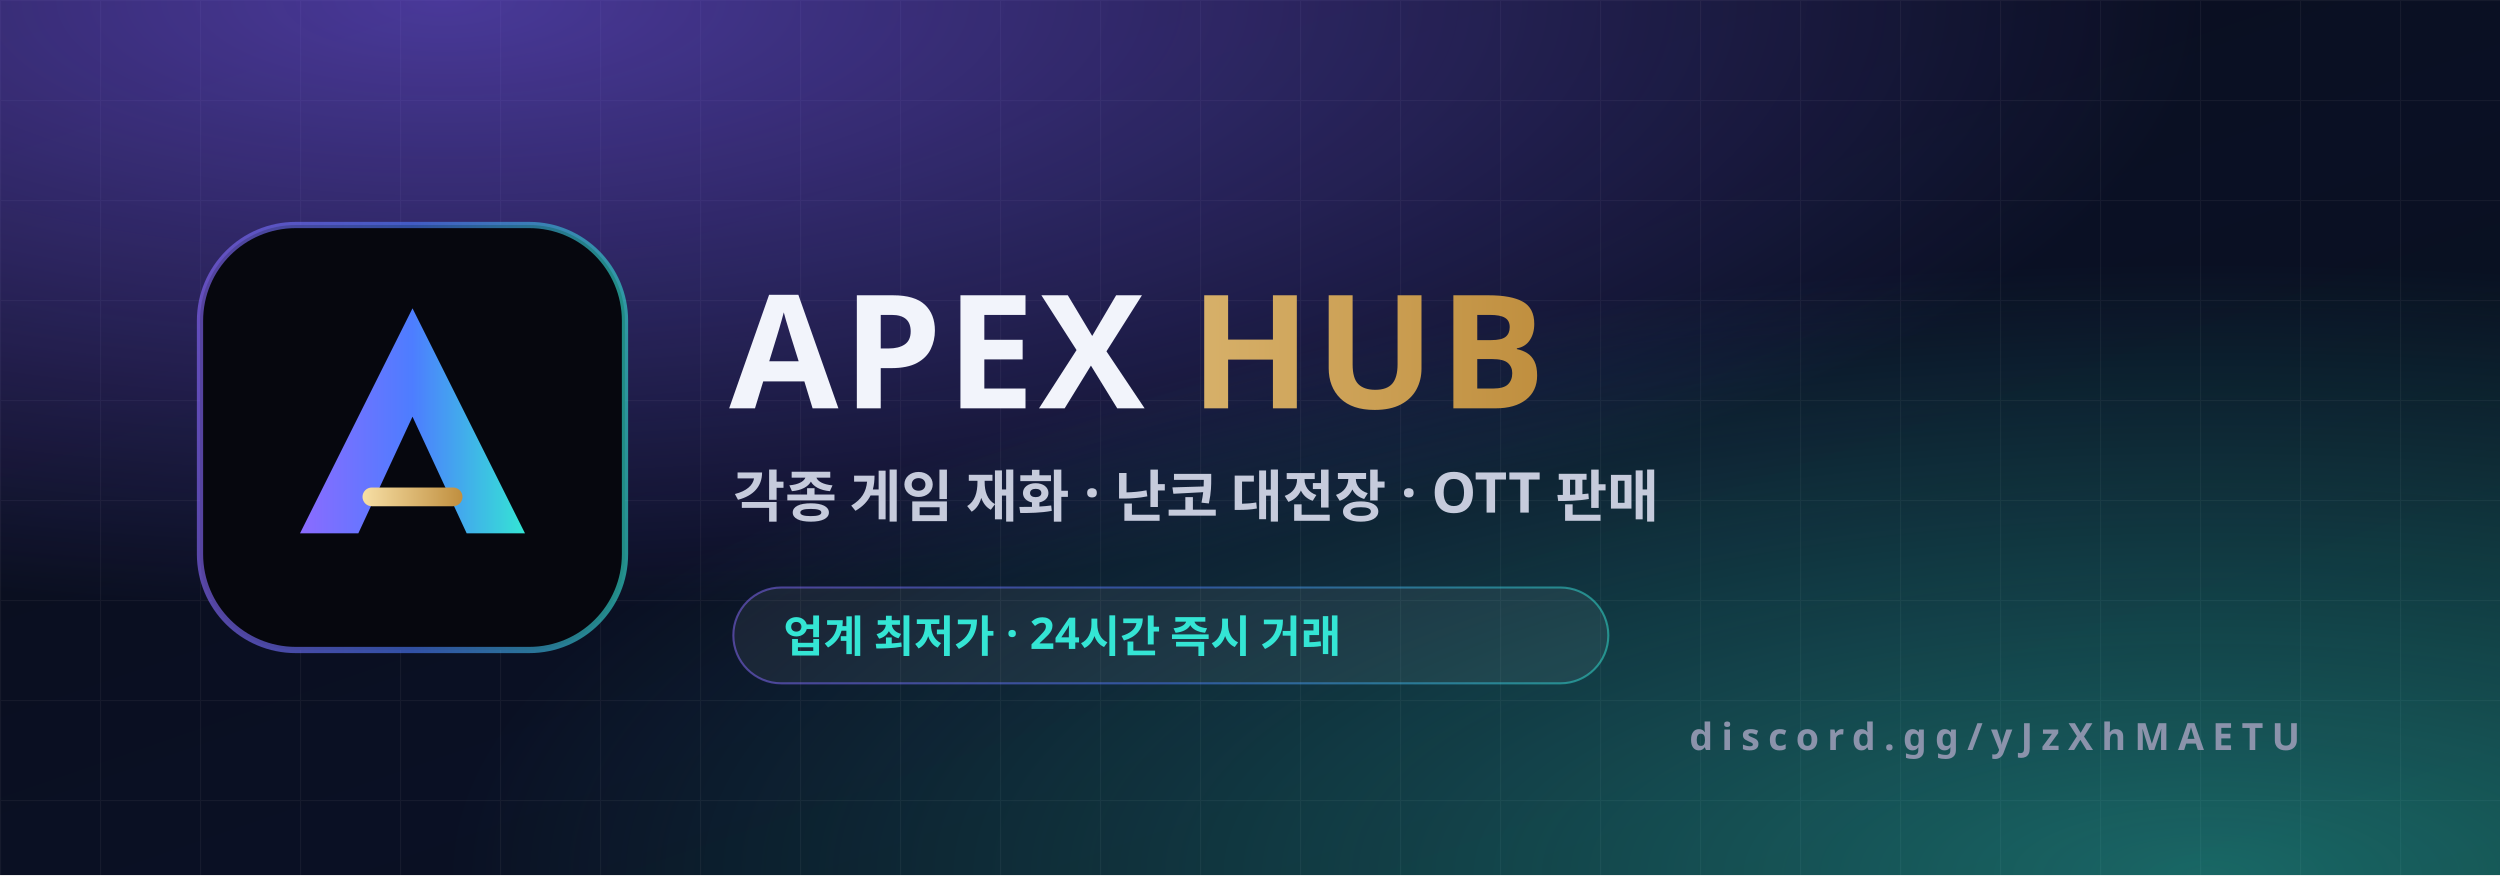
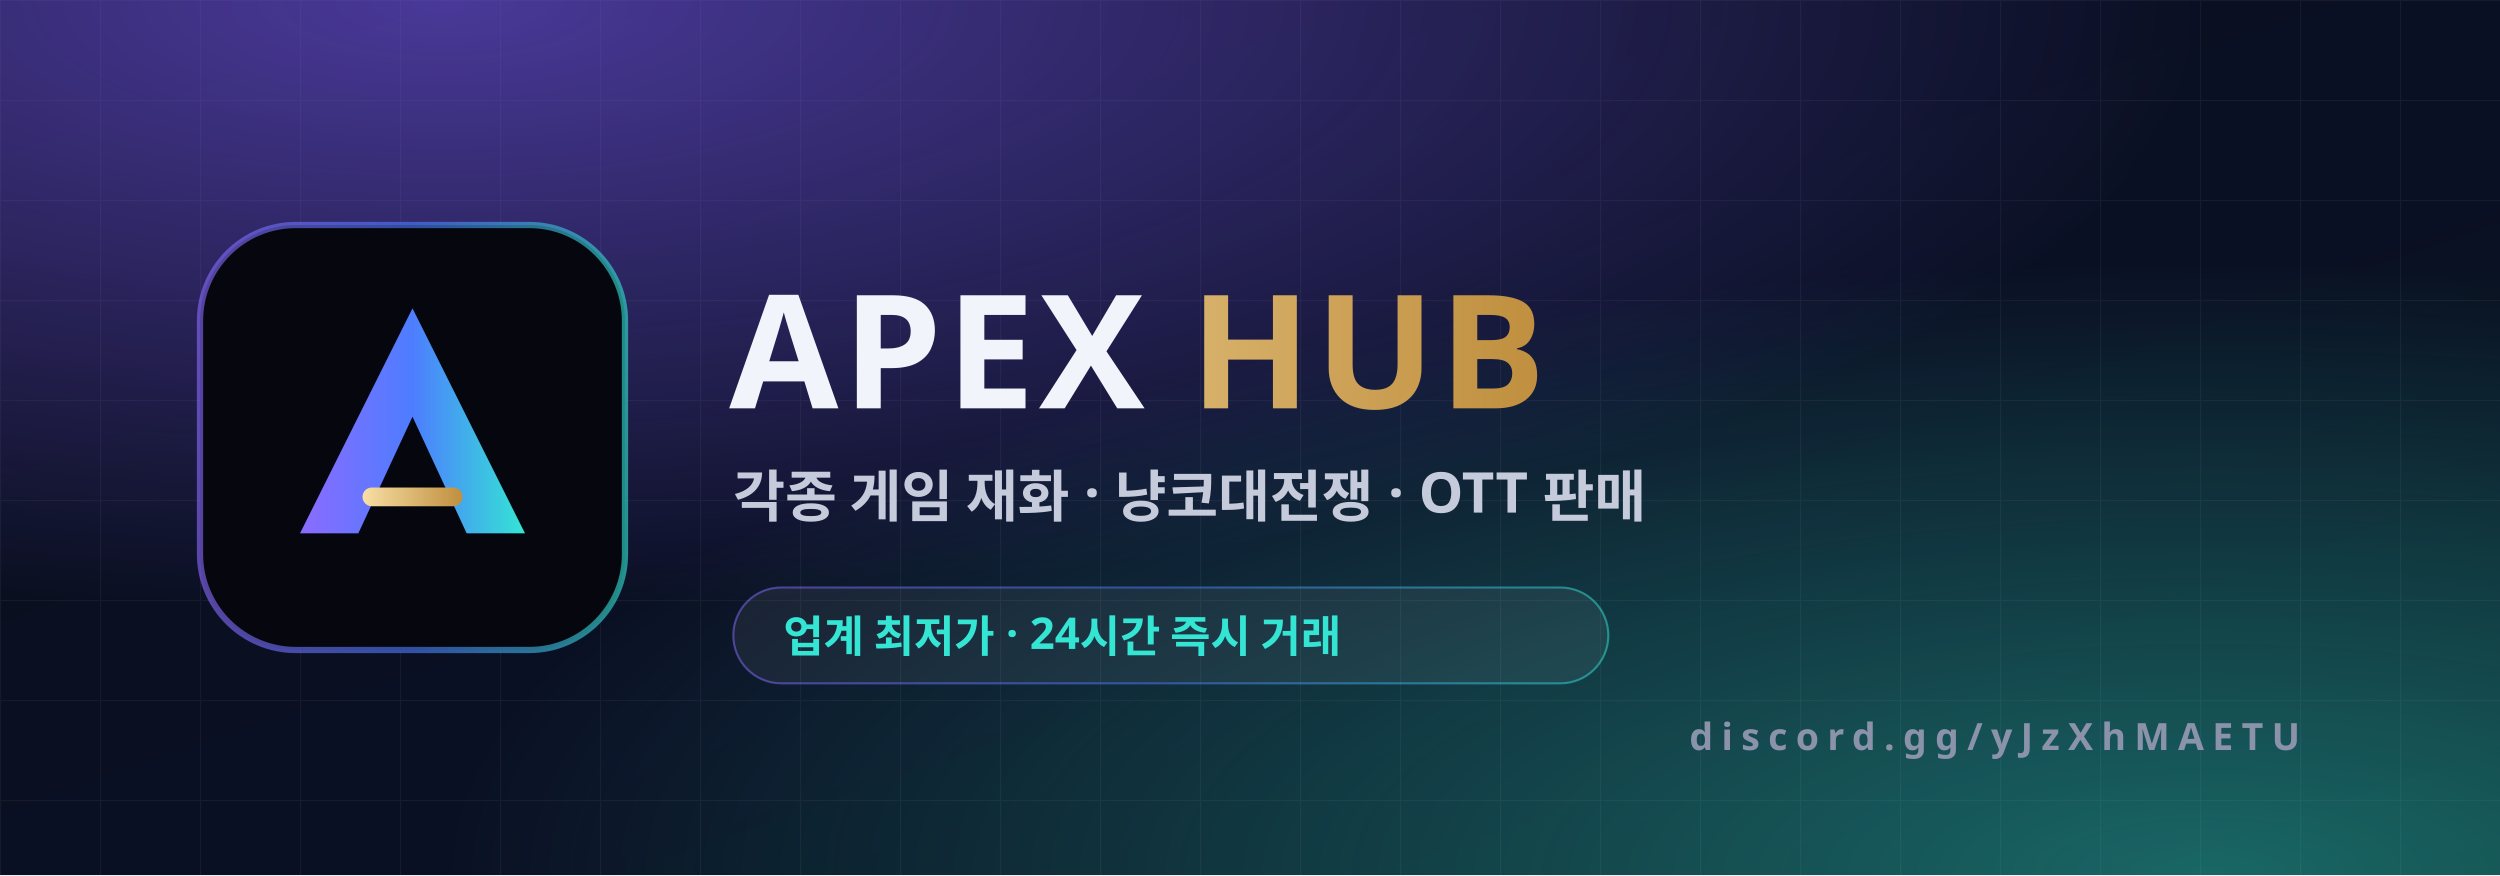
<svg xmlns="http://www.w3.org/2000/svg" viewBox="0 0 1200 420" width="1200" height="420">
  <defs>
    <linearGradient id="bg" x1="0" y1="0" x2="1" y2="1">
      <stop offset="0%" stop-color="#0b0d1a" />
      <stop offset="55%" stop-color="#0a1024" />
      <stop offset="100%" stop-color="#07131a" />
    </linearGradient>
    <linearGradient id="brand" x1="0" y1="0" x2="1" y2="0">
      <stop offset="0%" stop-color="#8b6bff" />
      <stop offset="50%" stop-color="#4d7dff" />
      <stop offset="100%" stop-color="#34e5d4" />
    </linearGradient>
    <linearGradient id="gold" x1="0" y1="0" x2="1" y2="0">
      <stop offset="0%" stop-color="#f7dfa5" />
      <stop offset="100%" stop-color="#c08f3f" />
    </linearGradient>
    <radialGradient id="r1" cx="18%" cy="0%" r="70%">
      <stop offset="0%" stop-color="#7c5cff" stop-opacity=".55" />
      <stop offset="100%" stop-color="#7c5cff" stop-opacity="0" />
    </radialGradient>
    <radialGradient id="r2" cx="88%" cy="100%" r="70%">
      <stop offset="0%" stop-color="#34e5d4" stop-opacity=".40" />
      <stop offset="100%" stop-color="#34e5d4" stop-opacity="0" />
    </radialGradient>
    <pattern id="grid" width="48" height="48" patternUnits="userSpaceOnUse">
      <path d="M48 0H0V48" fill="none" stroke="#ffffff" stroke-opacity=".05" stroke-width="1" />
    </pattern>
  </defs>
  <rect width="1200" height="420" fill="url(#bg)" />
  <rect width="1200" height="420" fill="url(#grid)" />
  <rect width="1200" height="420" fill="url(#r1)" />
  <rect width="1200" height="420" fill="url(#r2)" />
  <g transform="translate(96, 108)">
    <rect width="204" height="204" rx="46" fill="#06070e" stroke="url(#brand)" stroke-opacity=".6" stroke-width="3" />
    <path d="M102 40 L156 148 H128 L102 92 L76 148 H48 Z" fill="url(#brand)" />
    <rect x="78" y="126" width="48" height="9" rx="4.5" fill="url(#gold)" />
  </g>
  <text x="350" y="196" font-family="Outfit, Pretendard, sans-serif" font-size="76" font-weight="900" letter-spacing="2" fill="#f2f4fb">APEX <tspan fill="url(#gold)">HUB</tspan>
  </text>
  <text x="352" y="248" font-family="Pretendard, sans-serif" font-size="27" font-weight="600" fill="#c6cbdc">
-     각종 게임 재화 · 난코 대전장 · OTT 판매
+     각종 게임 재화 · 냥코대전쟁 · OTT 판매
  </text>
  <rect x="352" y="282" width="420" height="46" rx="23" fill="#ffffff" fill-opacity=".06" stroke="url(#brand)" stroke-opacity=".5" />
  <text x="376" y="313" font-family="Pretendard, sans-serif" font-size="21" font-weight="700" fill="#34e5d4">
    업계 최저가 · 24시간 즉시 거래
  </text>
  <text x="1104" y="360" text-anchor="end" font-family="Outfit, Pretendard, sans-serif" font-size="18" font-weight="600" letter-spacing="4" fill="#8b93ab">discord.gg/yJzXhMAETU</text>
</svg>
